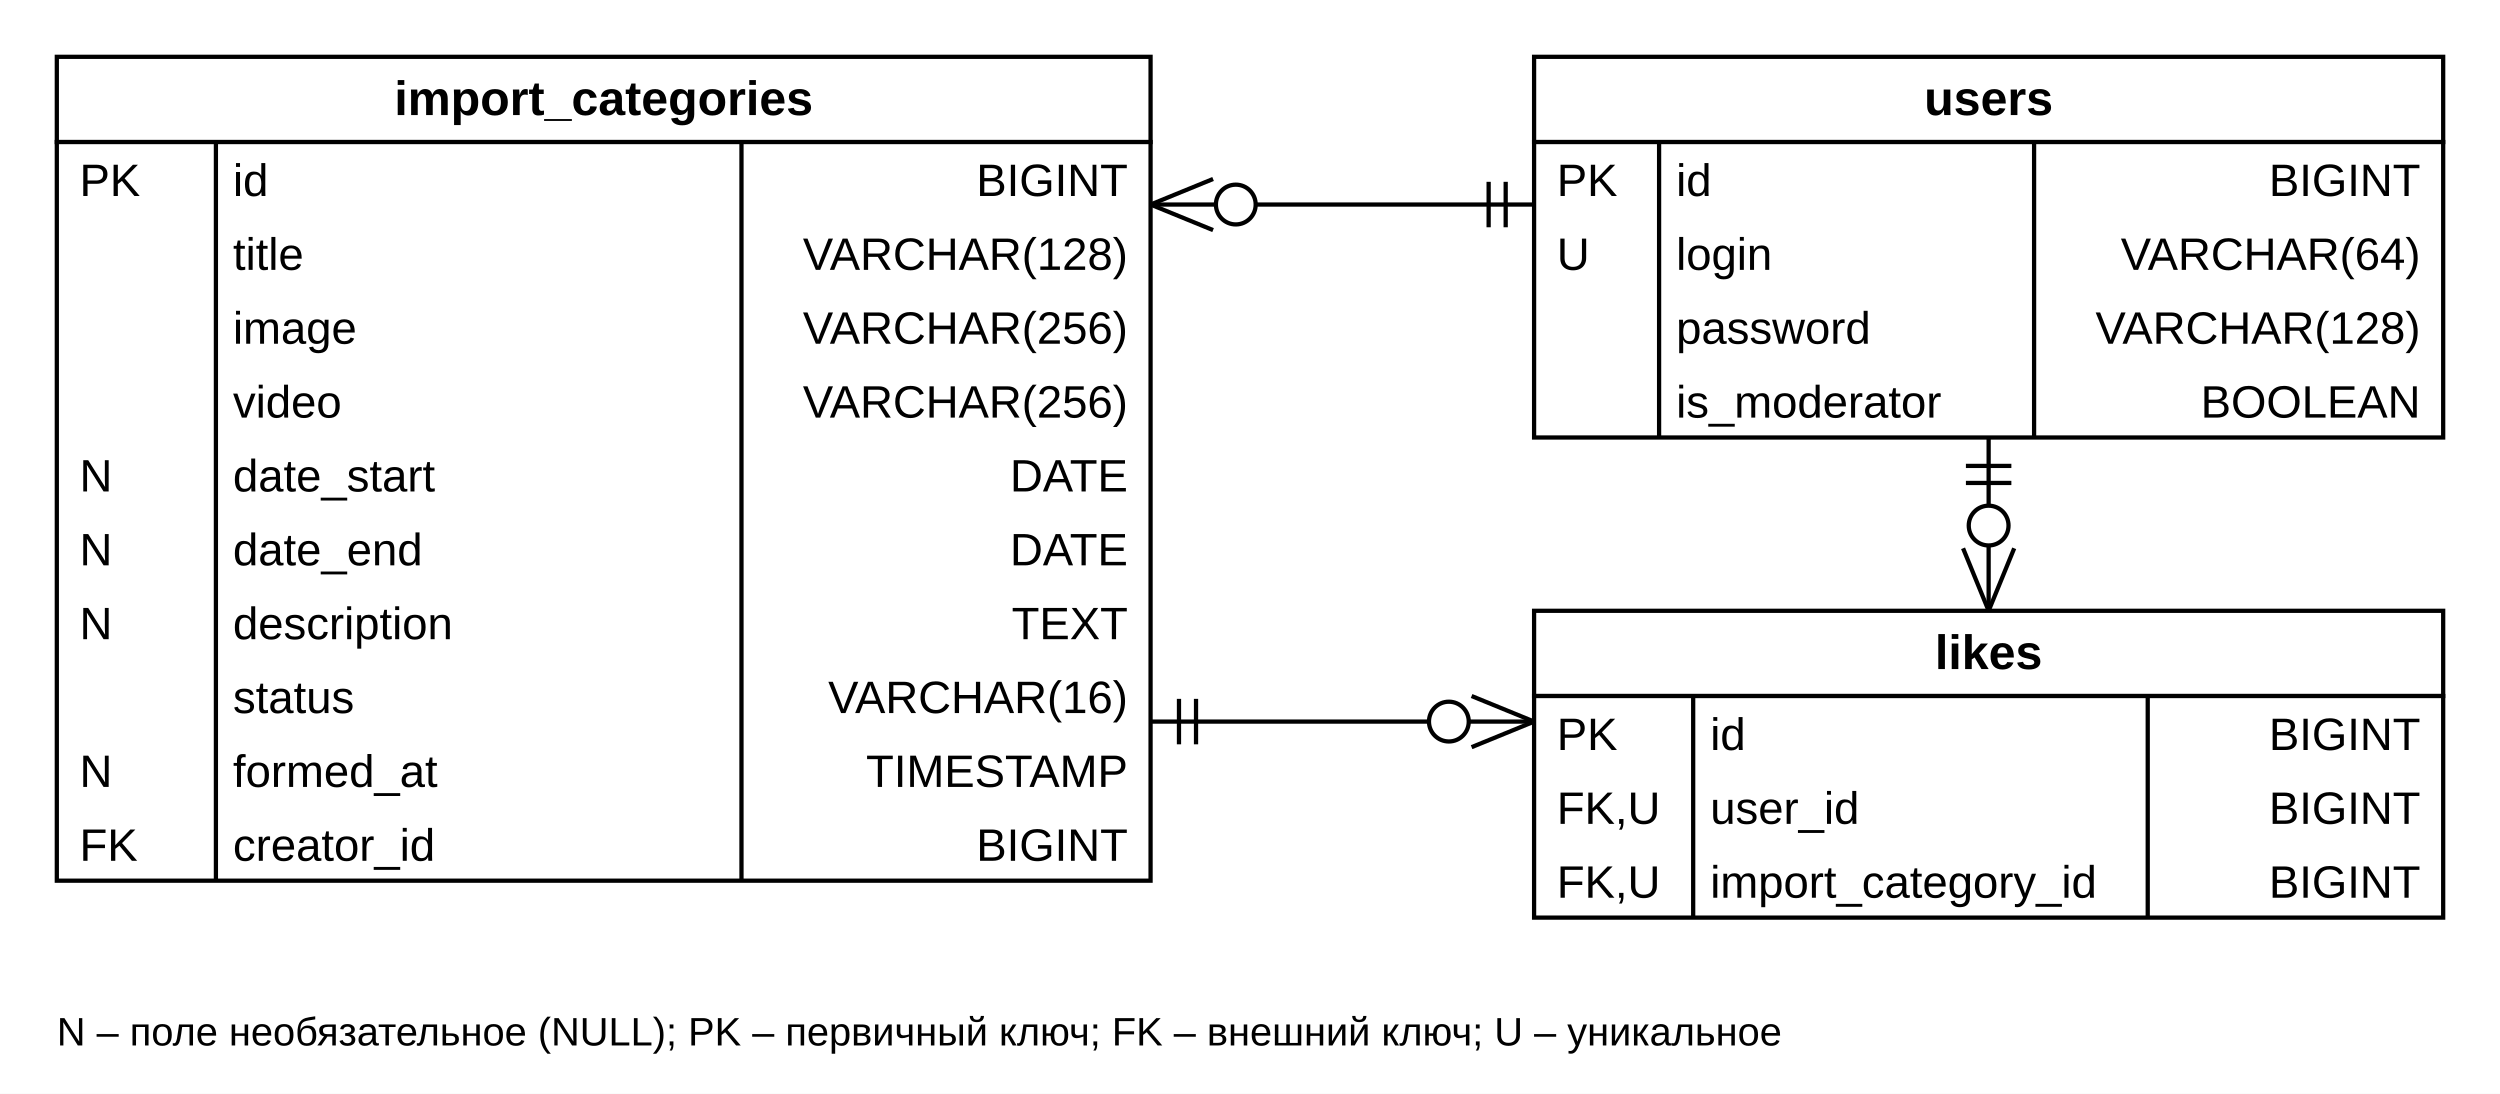
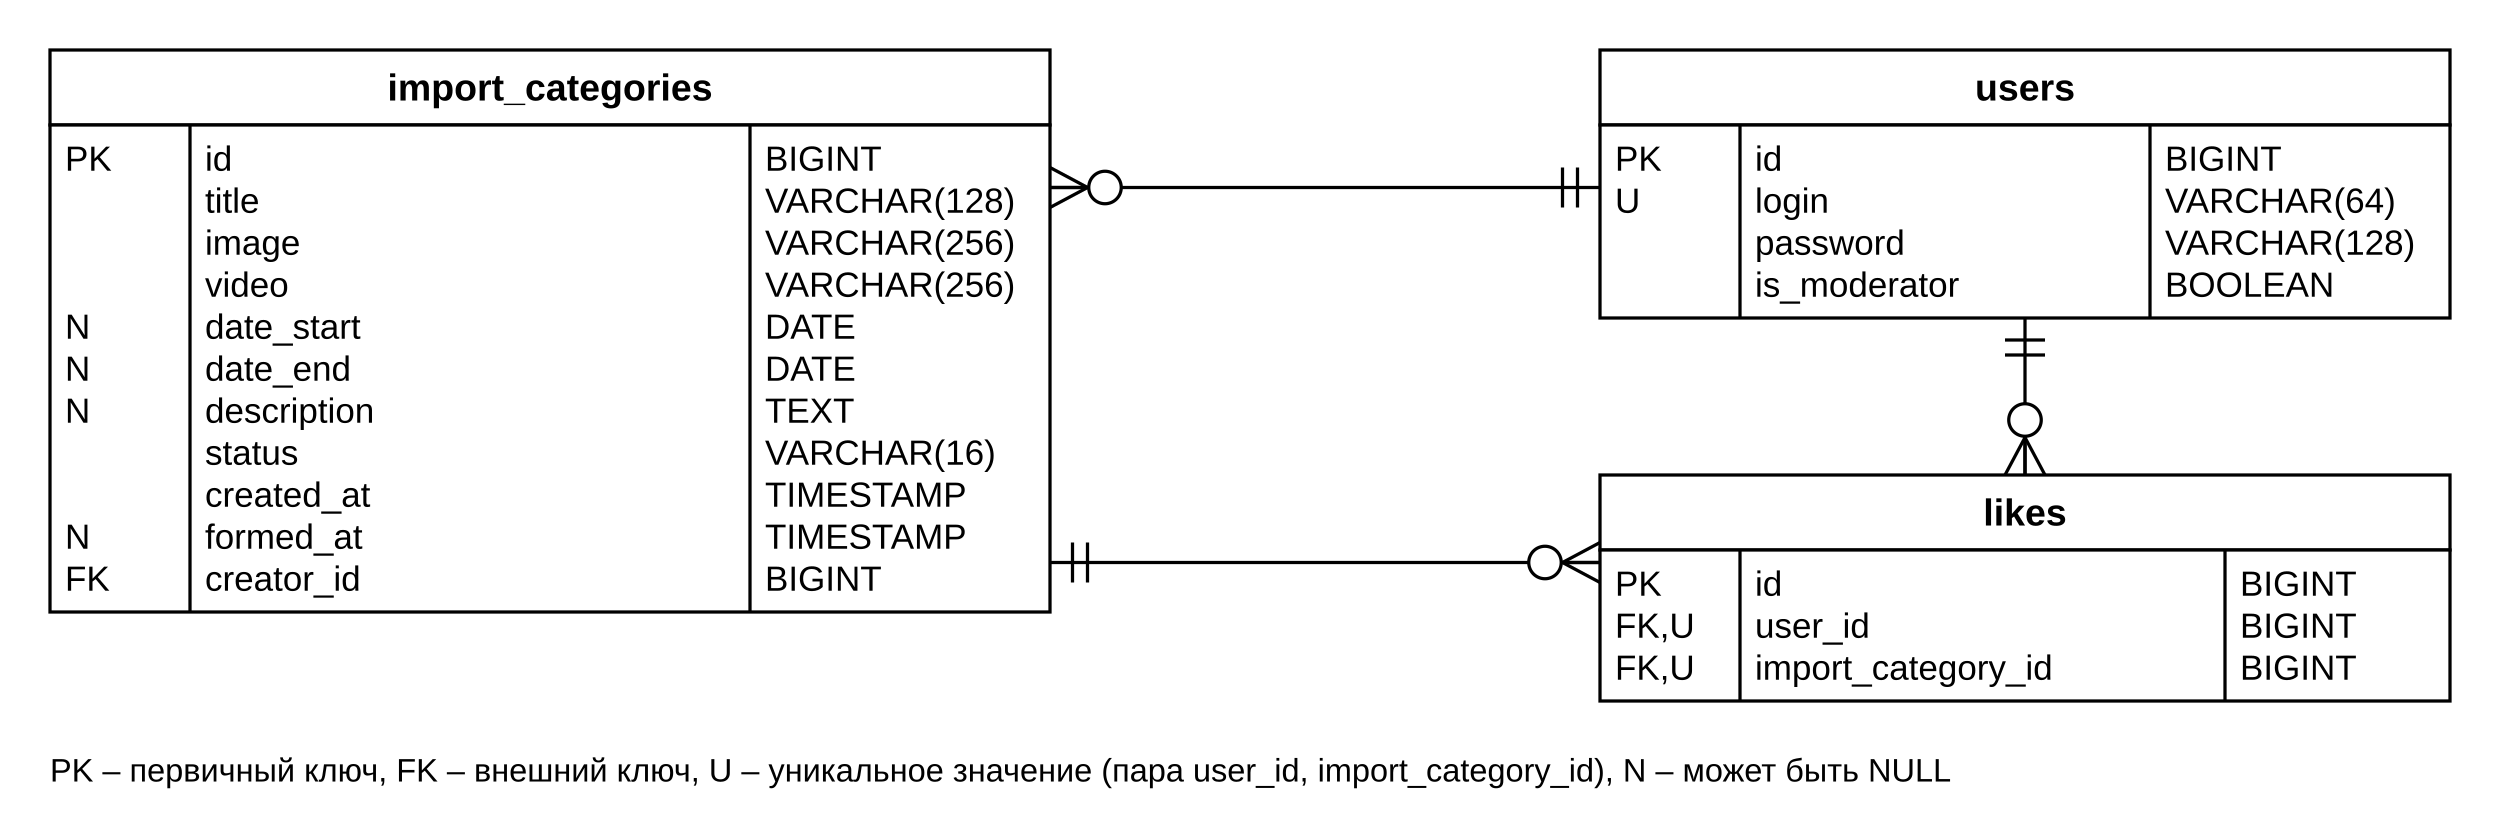
- <svg xmlns="http://www.w3.org/2000/svg" width="880" height="385" viewBox="0 0 880 385" font-family="Arial,Helvetica,sans-serif">
+ <svg xmlns="http://www.w3.org/2000/svg" width="1000" height="330" viewBox="0 0 1000 330" font-family="Liberation Sans, Arial, Helvetica, sans-serif">
  <rect width="100%" height="100%" fill="#fff" />
-   <rect x="20" y="20" width="385" height="30" fill="#ffffff" stroke="#000" stroke-width="1.5" />
-   <text x="212.5" y="40.5" font-size="17" text-anchor="middle" font-weight="bold">import_categories</text>
-   <rect x="20" y="50" width="385" height="260" fill="#ffffff" stroke="#000" stroke-width="1.5" />
-   <text x="28" y="69" font-size="16" text-anchor="start" font-weight="normal">PK</text>
-   <text x="82" y="69" font-size="16" text-anchor="start" font-weight="normal">id</text>
-   <text x="397" y="69" font-size="16" text-anchor="end" font-weight="normal">BIGINT</text>
-   <text x="28" y="95" font-size="16" text-anchor="start" font-weight="normal" />
-   <text x="82" y="95" font-size="16" text-anchor="start" font-weight="normal">title</text>
-   <text x="397" y="95" font-size="16" text-anchor="end" font-weight="normal">VARCHAR(128)</text>
-   <text x="28" y="121" font-size="16" text-anchor="start" font-weight="normal" />
-   <text x="82" y="121" font-size="16" text-anchor="start" font-weight="normal">image</text>
-   <text x="397" y="121" font-size="16" text-anchor="end" font-weight="normal">VARCHAR(256)</text>
-   <text x="28" y="147" font-size="16" text-anchor="start" font-weight="normal" />
-   <text x="82" y="147" font-size="16" text-anchor="start" font-weight="normal">video</text>
-   <text x="397" y="147" font-size="16" text-anchor="end" font-weight="normal">VARCHAR(256)</text>
-   <text x="28" y="173" font-size="16" text-anchor="start" font-weight="normal">N</text>
-   <text x="82" y="173" font-size="16" text-anchor="start" font-weight="normal">date_start</text>
-   <text x="397" y="173" font-size="16" text-anchor="end" font-weight="normal">DATE</text>
-   <text x="28" y="199" font-size="16" text-anchor="start" font-weight="normal">N</text>
-   <text x="82" y="199" font-size="16" text-anchor="start" font-weight="normal">date_end</text>
-   <text x="397" y="199" font-size="16" text-anchor="end" font-weight="normal">DATE</text>
-   <text x="28" y="225" font-size="16" text-anchor="start" font-weight="normal">N</text>
-   <text x="82" y="225" font-size="16" text-anchor="start" font-weight="normal">description</text>
-   <text x="397" y="225" font-size="16" text-anchor="end" font-weight="normal">TEXT</text>
-   <text x="28" y="251" font-size="16" text-anchor="start" font-weight="normal" />
-   <text x="82" y="251" font-size="16" text-anchor="start" font-weight="normal">status</text>
-   <text x="397" y="251" font-size="16" text-anchor="end" font-weight="normal">VARCHAR(16)</text>
-   <text x="28" y="277" font-size="16" text-anchor="start" font-weight="normal">N</text>
-   <text x="82" y="277" font-size="16" text-anchor="start" font-weight="normal">formed_at</text>
-   <text x="397" y="277" font-size="16" text-anchor="end" font-weight="normal">TIMESTAMP</text>
-   <text x="28" y="303" font-size="16" text-anchor="start" font-weight="normal">FK</text>
-   <text x="82" y="303" font-size="16" text-anchor="start" font-weight="normal">creator_id</text>
-   <text x="397" y="303" font-size="16" text-anchor="end" font-weight="normal">BIGINT</text>
-   <path d="M76,50 L76,310" fill="none" stroke="#000" stroke-width="1.5" />
-   <path d="M261,50 L261,310" fill="none" stroke="#000" stroke-width="1.5" />
-   <rect x="540" y="20" width="320" height="30" fill="#ffffff" stroke="#000" stroke-width="1.5" />
-   <text x="700.0" y="40.5" font-size="17" text-anchor="middle" font-weight="bold">users</text>
-   <rect x="540" y="50" width="320" height="104" fill="#ffffff" stroke="#000" stroke-width="1.5" />
-   <text x="548" y="69" font-size="16" text-anchor="start" font-weight="normal">PK</text>
-   <text x="590" y="69" font-size="16" text-anchor="start" font-weight="normal">id</text>
-   <text x="852" y="69" font-size="16" text-anchor="end" font-weight="normal">BIGINT</text>
-   <text x="548" y="95" font-size="16" text-anchor="start" font-weight="normal">U</text>
-   <text x="590" y="95" font-size="16" text-anchor="start" font-weight="normal">login</text>
-   <text x="852" y="95" font-size="16" text-anchor="end" font-weight="normal">VARCHAR(64)</text>
-   <text x="548" y="121" font-size="16" text-anchor="start" font-weight="normal" />
-   <text x="590" y="121" font-size="16" text-anchor="start" font-weight="normal">password</text>
-   <text x="852" y="121" font-size="16" text-anchor="end" font-weight="normal">VARCHAR(128)</text>
-   <text x="548" y="147" font-size="16" text-anchor="start" font-weight="normal" />
-   <text x="590" y="147" font-size="16" text-anchor="start" font-weight="normal">is_moderator</text>
-   <text x="852" y="147" font-size="16" text-anchor="end" font-weight="normal">BOOLEAN</text>
-   <path d="M584,50 L584,154" fill="none" stroke="#000" stroke-width="1.5" />
-   <path d="M716,50 L716,154" fill="none" stroke="#000" stroke-width="1.5" />
-   <rect x="540" y="215" width="320" height="30" fill="#ffffff" stroke="#000" stroke-width="1.5" />
-   <text x="700.0" y="235.5" font-size="17" text-anchor="middle" font-weight="bold">likes</text>
-   <rect x="540" y="245" width="320" height="78" fill="#ffffff" stroke="#000" stroke-width="1.5" />
-   <text x="548" y="264" font-size="16" text-anchor="start" font-weight="normal">PK</text>
-   <text x="602" y="264" font-size="16" text-anchor="start" font-weight="normal">id</text>
-   <text x="852" y="264" font-size="16" text-anchor="end" font-weight="normal">BIGINT</text>
-   <text x="548" y="290" font-size="16" text-anchor="start" font-weight="normal">FK,U</text>
-   <text x="602" y="290" font-size="16" text-anchor="start" font-weight="normal">user_id</text>
-   <text x="852" y="290" font-size="16" text-anchor="end" font-weight="normal">BIGINT</text>
-   <text x="548" y="316" font-size="16" text-anchor="start" font-weight="normal">FK,U</text>
-   <text x="602" y="316" font-size="16" text-anchor="start" font-weight="normal">import_category_id</text>
-   <text x="852" y="316" font-size="16" text-anchor="end" font-weight="normal">BIGINT</text>
-   <path d="M596,245 L596,323" fill="none" stroke="#000" stroke-width="1.5" />
-   <path d="M756,245 L756,323" fill="none" stroke="#000" stroke-width="1.5" />
-   <path d="M540,72 L405,72" fill="none" stroke="#000" stroke-width="1.5" />
-   <line x1="530.0" y1="64.0" x2="530.0" y2="80.0" stroke="#000" stroke-width="1.5" />
-   <line x1="524.0" y1="64.0" x2="524.0" y2="80.0" stroke="#000" stroke-width="1.5" />
-   <line x1="405.0" y1="72.0" x2="427.0" y2="81.0" stroke="#000" stroke-width="1.5" />
-   <line x1="405.0" y1="72.0" x2="427.0" y2="63.0" stroke="#000" stroke-width="1.5" />
-   <circle cx="435.0" cy="72.0" r="7" fill="#fff" stroke="#000" stroke-width="1.5" />
-   <path d="M700,154 L700,215" fill="none" stroke="#000" stroke-width="1.5" />
-   <line x1="692.0" y1="164.0" x2="708.0" y2="164.0" stroke="#000" stroke-width="1.5" />
-   <line x1="692.0" y1="170.0" x2="708.0" y2="170.0" stroke="#000" stroke-width="1.5" />
-   <line x1="700.0" y1="215.0" x2="709.0" y2="193.0" stroke="#000" stroke-width="1.5" />
-   <line x1="700.0" y1="215.0" x2="691.0" y2="193.0" stroke="#000" stroke-width="1.5" />
-   <circle cx="700.0" cy="185.0" r="7" fill="#fff" stroke="#000" stroke-width="1.5" />
-   <path d="M405,254 L540,254" fill="none" stroke="#000" stroke-width="1.5" />
-   <line x1="415.0" y1="262.0" x2="415.0" y2="246.0" stroke="#000" stroke-width="1.5" />
-   <line x1="421.0" y1="262.0" x2="421.0" y2="246.0" stroke="#000" stroke-width="1.5" />
-   <line x1="540.0" y1="254.0" x2="518.0" y2="245.0" stroke="#000" stroke-width="1.5" />
-   <line x1="540.0" y1="254.0" x2="518.0" y2="263.0" stroke="#000" stroke-width="1.5" />
-   <circle cx="510.0" cy="254.0" r="7" fill="#fff" stroke="#000" stroke-width="1.5" />
-   <text x="20" y="368" font-size="14" text-anchor="start" font-weight="normal">N – поле необязательное (NULL); PK – первичный ключ; FK – внешний ключ; U – уникальное</text>
+   <rect x="20" y="20" width="400" height="30" fill="#ffffff" stroke="#000" stroke-width="1.3" />
+   <text x="220.0" y="40.2" font-size="15" text-anchor="middle" font-weight="bold">import_categories</text>
+   <rect x="20" y="50" width="400" height="194.8" fill="#ffffff" stroke="#000" stroke-width="1.3" />
+   <path d="M76,50 L76,244.8" fill="none" stroke="#000" stroke-width="1.3" />
+   <path d="M300,50 L300,244.8" fill="none" stroke="#000" stroke-width="1.3" />
+   <text x="26.0" y="68.3" font-size="14" text-anchor="start">PK</text>
+   <text x="26.0" y="85.1" font-size="14" text-anchor="start" />
+   <text x="26.0" y="101.9" font-size="14" text-anchor="start" />
+   <text x="26.0" y="118.7" font-size="14" text-anchor="start" />
+   <text x="26.0" y="135.5" font-size="14" text-anchor="start">N</text>
+   <text x="26.0" y="152.3" font-size="14" text-anchor="start">N</text>
+   <text x="26.0" y="169.1" font-size="14" text-anchor="start">N</text>
+   <text x="26.0" y="185.9" font-size="14" text-anchor="start" />
+   <text x="26.0" y="202.7" font-size="14" text-anchor="start" />
+   <text x="26.0" y="219.5" font-size="14" text-anchor="start">N</text>
+   <text x="26.0" y="236.3" font-size="14" text-anchor="start">FK</text>
+   <text x="82.0" y="68.3" font-size="14" text-anchor="start">id</text>
+   <text x="82.0" y="85.1" font-size="14" text-anchor="start">title</text>
+   <text x="82.0" y="101.9" font-size="14" text-anchor="start">image</text>
+   <text x="82.0" y="118.7" font-size="14" text-anchor="start">video</text>
+   <text x="82.0" y="135.5" font-size="14" text-anchor="start">date_start</text>
+   <text x="82.0" y="152.3" font-size="14" text-anchor="start">date_end</text>
+   <text x="82.0" y="169.1" font-size="14" text-anchor="start">description</text>
+   <text x="82.0" y="185.9" font-size="14" text-anchor="start">status</text>
+   <text x="82.0" y="202.7" font-size="14" text-anchor="start">created_at</text>
+   <text x="82.0" y="219.5" font-size="14" text-anchor="start">formed_at</text>
+   <text x="82.0" y="236.3" font-size="14" text-anchor="start">creator_id</text>
+   <text x="306.0" y="68.3" font-size="14" text-anchor="start">BIGINT</text>
+   <text x="306.0" y="85.1" font-size="14" text-anchor="start">VARCHAR(128)</text>
+   <text x="306.0" y="101.9" font-size="14" text-anchor="start">VARCHAR(256)</text>
+   <text x="306.0" y="118.7" font-size="14" text-anchor="start">VARCHAR(256)</text>
+   <text x="306.0" y="135.5" font-size="14" text-anchor="start">DATE</text>
+   <text x="306.0" y="152.3" font-size="14" text-anchor="start">DATE</text>
+   <text x="306.0" y="169.1" font-size="14" text-anchor="start">TEXT</text>
+   <text x="306.0" y="185.9" font-size="14" text-anchor="start">VARCHAR(16)</text>
+   <text x="306.0" y="202.7" font-size="14" text-anchor="start">TIMESTAMP</text>
+   <text x="306.0" y="219.5" font-size="14" text-anchor="start">TIMESTAMP</text>
+   <text x="306.0" y="236.3" font-size="14" text-anchor="start">BIGINT</text>
+   <rect x="640" y="20" width="340" height="30" fill="#ffffff" stroke="#000" stroke-width="1.3" />
+   <text x="810.0" y="40.2" font-size="15" text-anchor="middle" font-weight="bold">users</text>
+   <rect x="640" y="50" width="340" height="77.2" fill="#ffffff" stroke="#000" stroke-width="1.3" />
+   <path d="M696,50 L696,127.2" fill="none" stroke="#000" stroke-width="1.3" />
+   <path d="M860,50 L860,127.2" fill="none" stroke="#000" stroke-width="1.3" />
+   <text x="646.0" y="68.3" font-size="14" text-anchor="start">PK</text>
+   <text x="646.0" y="85.1" font-size="14" text-anchor="start">U</text>
+   <text x="646.0" y="101.9" font-size="14" text-anchor="start" />
+   <text x="646.0" y="118.7" font-size="14" text-anchor="start" />
+   <text x="702.0" y="68.3" font-size="14" text-anchor="start">id</text>
+   <text x="702.0" y="85.1" font-size="14" text-anchor="start">login</text>
+   <text x="702.0" y="101.9" font-size="14" text-anchor="start">password</text>
+   <text x="702.0" y="118.7" font-size="14" text-anchor="start">is_moderator</text>
+   <text x="866.0" y="68.3" font-size="14" text-anchor="start">BIGINT</text>
+   <text x="866.0" y="85.1" font-size="14" text-anchor="start">VARCHAR(64)</text>
+   <text x="866.0" y="101.9" font-size="14" text-anchor="start">VARCHAR(128)</text>
+   <text x="866.0" y="118.7" font-size="14" text-anchor="start">BOOLEAN</text>
+   <rect x="640" y="190" width="340" height="30" fill="#ffffff" stroke="#000" stroke-width="1.3" />
+   <text x="810.0" y="210.2" font-size="15" text-anchor="middle" font-weight="bold">likes</text>
+   <rect x="640" y="220" width="340" height="60.4" fill="#ffffff" stroke="#000" stroke-width="1.3" />
+   <path d="M696,220 L696,280.4" fill="none" stroke="#000" stroke-width="1.3" />
+   <path d="M890,220 L890,280.4" fill="none" stroke="#000" stroke-width="1.3" />
+   <text x="646.0" y="238.3" font-size="14" text-anchor="start">PK</text>
+   <text x="646.0" y="255.1" font-size="14" text-anchor="start">FK,U</text>
+   <text x="646.0" y="271.9" font-size="14" text-anchor="start">FK,U</text>
+   <text x="702.0" y="238.3" font-size="14" text-anchor="start">id</text>
+   <text x="702.0" y="255.1" font-size="14" text-anchor="start">user_id</text>
+   <text x="702.0" y="271.9" font-size="14" text-anchor="start">import_category_id</text>
+   <text x="896.0" y="238.3" font-size="14" text-anchor="start">BIGINT</text>
+   <text x="896.0" y="255.1" font-size="14" text-anchor="start">BIGINT</text>
+   <text x="896.0" y="271.9" font-size="14" text-anchor="start">BIGINT</text>
+   <path d="M640,75 L420,75" fill="none" stroke="#000" stroke-width="1.3" />
+   <path d="M435.0,75.0 L420.0,67.0" stroke="#000" stroke-width="1.3" />
+   <path d="M435.0,75.0 L420.0,75.0" stroke="#000" stroke-width="1.3" />
+   <path d="M435.0,75.0 L420.0,83.0" stroke="#000" stroke-width="1.3" />
+   <circle cx="442.0" cy="75.0" r="6.5" fill="#fff" stroke="#000" stroke-width="1.3" />
+   <path d="M631.0,83.0 L631.0,67.0" stroke="#000" stroke-width="1.3" />
+   <path d="M625.0,83.0 L625.0,67.0" stroke="#000" stroke-width="1.3" />
+   <path d="M420,225 L640,225" fill="none" stroke="#000" stroke-width="1.3" />
+   <path d="M625.0,225.0 L640.0,233.0" stroke="#000" stroke-width="1.3" />
+   <path d="M625.0,225.0 L640.0,225.0" stroke="#000" stroke-width="1.3" />
+   <path d="M625.0,225.0 L640.0,217.0" stroke="#000" stroke-width="1.3" />
+   <circle cx="618.0" cy="225.0" r="6.5" fill="#fff" stroke="#000" stroke-width="1.3" />
+   <path d="M429.0,217.0 L429.0,233.0" stroke="#000" stroke-width="1.3" />
+   <path d="M435.0,217.0 L435.0,233.0" stroke="#000" stroke-width="1.3" />
+   <path d="M810,127 L810,190" fill="none" stroke="#000" stroke-width="1.3" />
+   <path d="M810.0,175.0 L802.0,190.0" stroke="#000" stroke-width="1.3" />
+   <path d="M810.0,175.0 L810.0,190.0" stroke="#000" stroke-width="1.3" />
+   <path d="M810.0,175.0 L818.0,190.0" stroke="#000" stroke-width="1.3" />
+   <circle cx="810.0" cy="168.0" r="6.5" fill="#fff" stroke="#000" stroke-width="1.3" />
+   <path d="M818.0,136.0 L802.0,136.0" stroke="#000" stroke-width="1.3" />
+   <path d="M818.0,142.0 L802.0,142.0" stroke="#000" stroke-width="1.3" />
+   <text x="20.0" y="312.6" font-size="13" text-anchor="start">PK – первичный ключ, FK – внешний ключ, U – уникальное значение (пара user_id, import_category_id), N – может быть NULL</text>
</svg>
